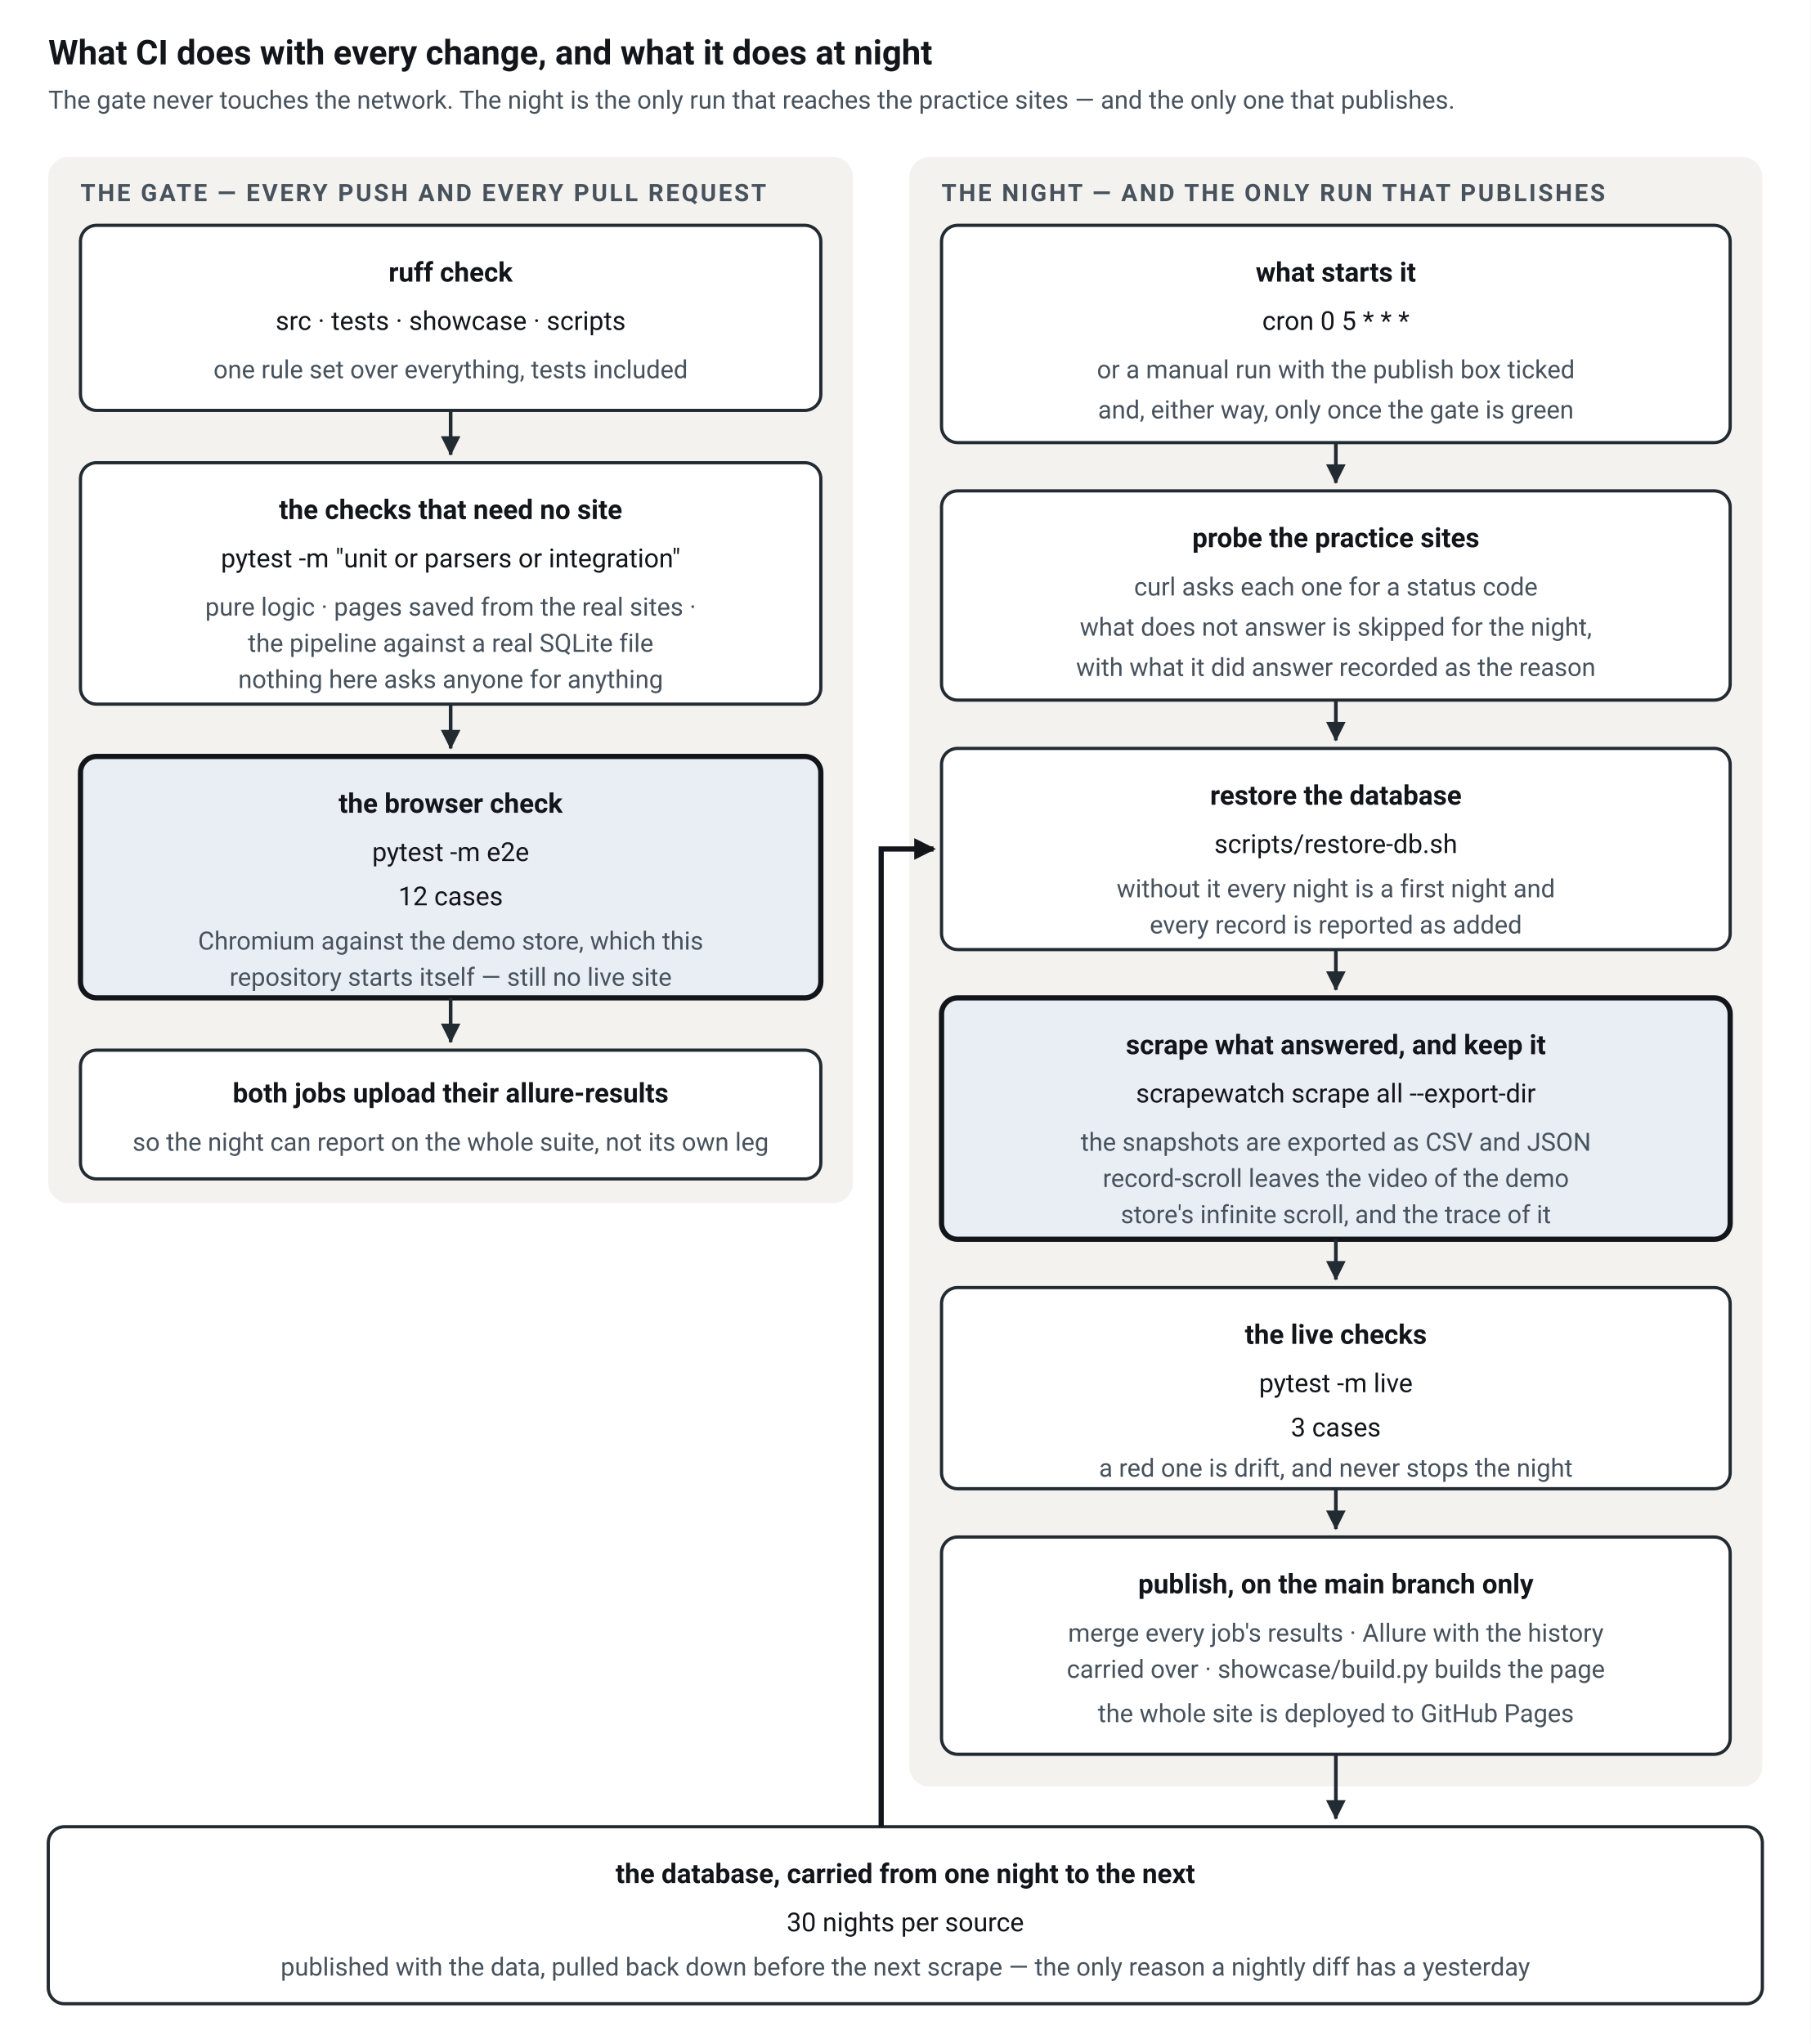
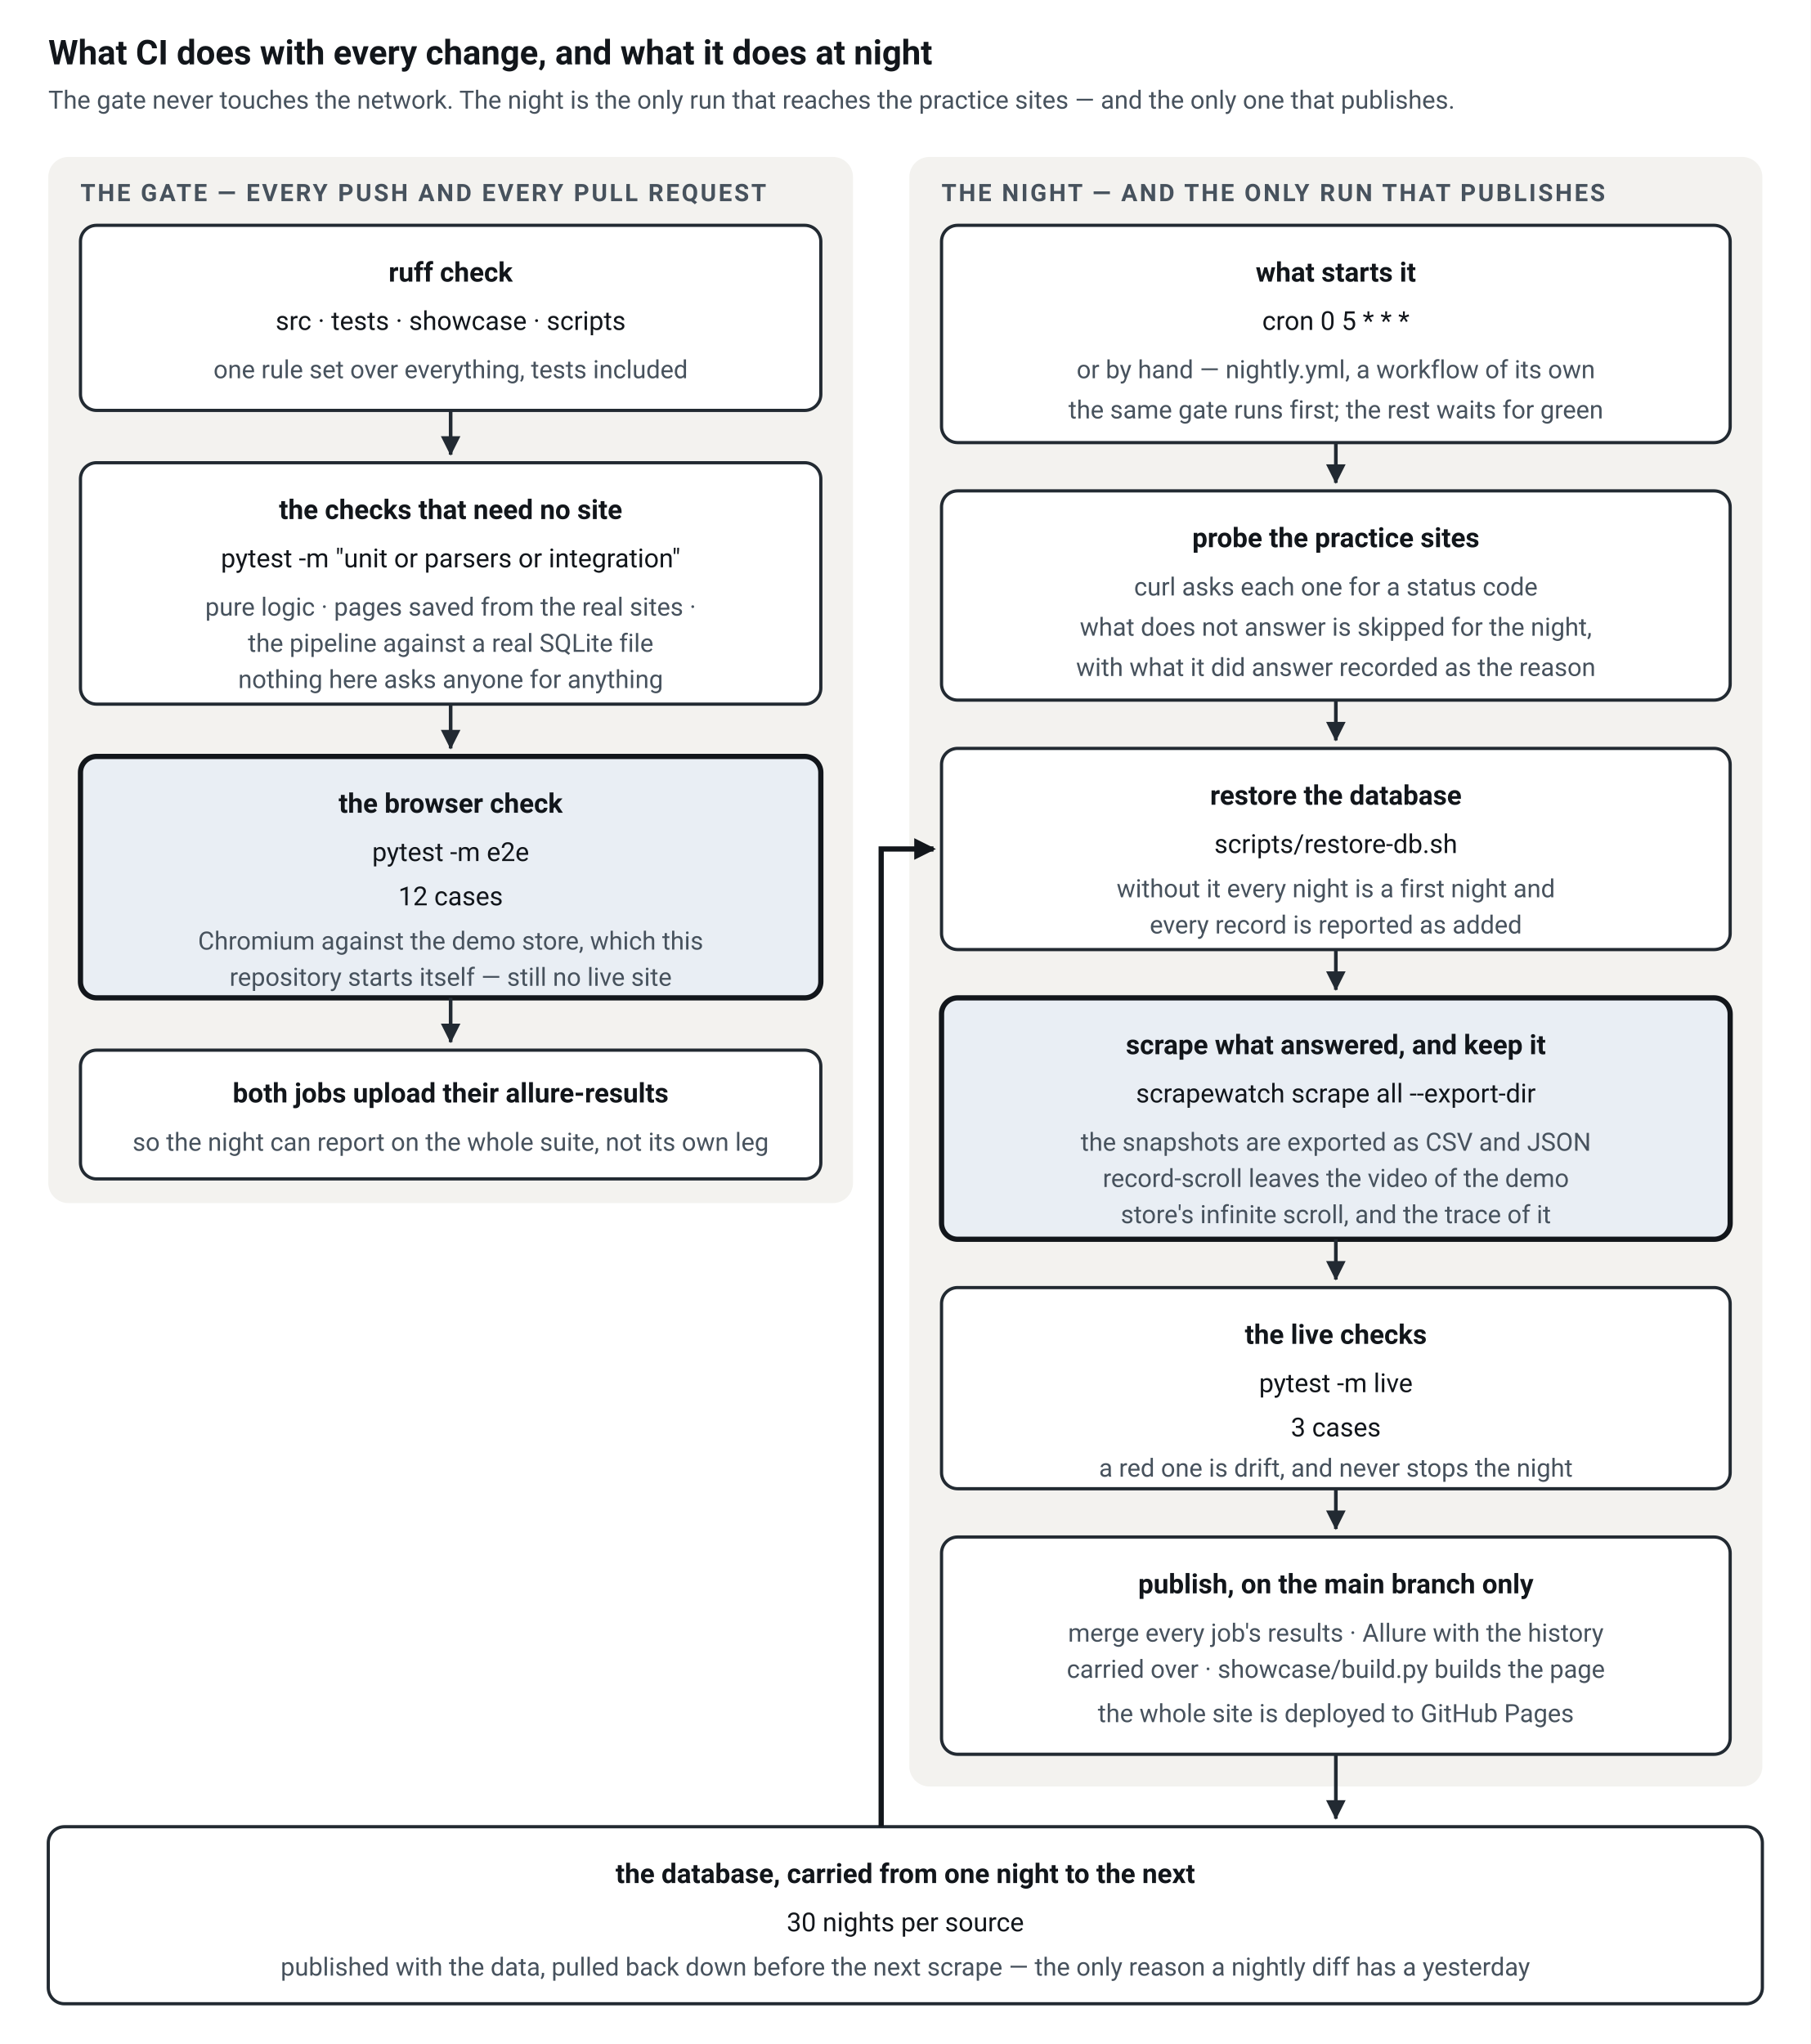
<svg xmlns="http://www.w3.org/2000/svg" viewBox="0 0 900 1016" width="900" height="1016" role="img" aria-labelledby="ci-title ci-desc" font-family="system-ui, -apple-system, Segoe UI, Roboto, sans-serif">
  <style>
    .plate { fill: #ffffff; }
    .zone  { fill: #f3f2ef; }
    .box   { fill: #ffffff; stroke: #222a32; stroke-width: 1.6; }
    .emph  { fill: #e9eef4; stroke: #12161b; stroke-width: 2.6; }
    .lab   { fill: #47525d; font-size: 12px; font-weight: 600; letter-spacing: .09em;
             paint-order: stroke; stroke: #f3f2ef; stroke-width: 5px; stroke-linejoin: round; }
    .h     { fill: #12161b; font-size: 17px; font-weight: 650; }
    .sub   { fill: #47525d; font-size: 12.5px; }
    .t2    { fill: #12161b; font-size: 13.5px; font-weight: 650; }
    .b     { fill: #12161b; font-size: 13px; }
    .m     { fill: #47525d; font-size: 12.5px; }
    .arrow { stroke: #222a32; stroke-width: 1.8; fill: none; marker-end: url(#head); }
    .carry { stroke: #12161b; stroke-width: 2.6; fill: none; marker-end: url(#head-big); }
  </style>
  <defs>
    <marker id="head" viewBox="0 0 10 10" refX="8.5" refY="5" markerWidth="6" markerHeight="6" orient="auto-start-reverse">
      <path d="M0,0.5 L9,5 L0,9.5 z" fill="#222a32" />
    </marker>
    <marker id="head-big" viewBox="0 0 10 10" refX="8" refY="5" markerWidth="4.6" markerHeight="4.6" orient="auto-start-reverse">
      <path d="M0,0.5 L9,5 L0,9.5 z" fill="#12161b" />
    </marker>
  </defs>
  <rect class="plate" x="0" y="0" width="900" height="1016" />
  <text class="h" x="24" y="32">What CI does with every change, and what it does at night</text>
  <text class="sub" x="24" y="54">The gate never touches the network. The night is the only run that reaches the practice sites — and the only one that publishes.</text>
  <rect class="zone" x="24" y="78" width="400" height="520" rx="10" />
  <rect class="box" x="40" y="112" width="368" height="92" rx="8" />
  <text class="t2" x="224" y="140" text-anchor="middle">ruff check</text>
  <text class="b" x="224" y="164" text-anchor="middle">src · tests · showcase · scripts</text>
  <text class="m" x="224" y="188" text-anchor="middle">one rule set over everything, tests included</text>
  <rect class="box" x="40" y="230" width="368" height="120" rx="8" />
  <text class="t2" x="224" y="258" text-anchor="middle">the checks that need no site</text>
  <text class="b" x="224" y="282" text-anchor="middle">pytest -m "unit or parsers or integration"</text>
  <text class="m" x="224" y="306" text-anchor="middle">pure logic · pages saved from the real sites ·</text>
  <text class="m" x="224" y="324" text-anchor="middle">the pipeline against a real SQLite file</text>
  <text class="m" x="224" y="342" text-anchor="middle">nothing here asks anyone for anything</text>
  <rect class="box emph" x="40" y="376" width="368" height="120" rx="8" />
  <text class="t2" x="224" y="404" text-anchor="middle">the browser check</text>
  <text class="b" x="224" y="428" text-anchor="middle">pytest -m e2e</text>
  <text class="b" x="224" y="450" text-anchor="middle">12 cases</text>
  <text class="m" x="224" y="472" text-anchor="middle">Chromium against the demo store, which this</text>
  <text class="m" x="224" y="490" text-anchor="middle">repository starts itself — still no live site</text>
  <rect class="box" x="40" y="522" width="368" height="64" rx="8" />
  <text class="t2" x="224" y="548" text-anchor="middle">both jobs upload their allure-results</text>
  <text class="m" x="224" y="572" text-anchor="middle">so the night can report on the whole suite, not its own leg</text>
  <path class="arrow" d="M224,204 L224,226" />
  <path class="arrow" d="M224,350 L224,372" />
  <path class="arrow" d="M224,496 L224,518" />
  <rect class="zone" x="452" y="78" width="424" height="810" rx="10" />
  <rect class="box" x="468" y="112" width="392" height="108" rx="8" />
  <text class="t2" x="664" y="140" text-anchor="middle">what starts it</text>
  <text class="b" x="664" y="164" text-anchor="middle">cron 0 5 * * *</text>
-   <text class="m" x="664" y="188" text-anchor="middle">or a manual run with the publish box ticked</text>
-   <text class="m" x="664" y="208" text-anchor="middle">and, either way, only once the gate is green</text>
+   <text class="m" x="664" y="188" text-anchor="middle">or by hand — nightly.yml, a workflow of its own</text>
+   <text class="m" x="664" y="208" text-anchor="middle">the same gate runs first; the rest waits for green</text>
  <rect class="box" x="468" y="244" width="392" height="104" rx="8" />
  <text class="t2" x="664" y="272" text-anchor="middle">probe the practice sites</text>
  <text class="m" x="664" y="296" text-anchor="middle">curl asks each one for a status code</text>
  <text class="m" x="664" y="316" text-anchor="middle">what does not answer is skipped for the night,</text>
  <text class="m" x="664" y="336" text-anchor="middle">with what it did answer recorded as the reason</text>
  <rect class="box" x="468" y="372" width="392" height="100" rx="8" />
  <text class="t2" x="664" y="400" text-anchor="middle">restore the database</text>
  <text class="b" x="664" y="424" text-anchor="middle">scripts/restore-db.sh</text>
  <text class="m" x="664" y="446" text-anchor="middle">without it every night is a first night and</text>
  <text class="m" x="664" y="464" text-anchor="middle">every record is reported as added</text>
  <rect class="box emph" x="468" y="496" width="392" height="120" rx="8" />
  <text class="t2" x="664" y="524" text-anchor="middle">scrape what answered, and keep it</text>
  <text class="b" x="664" y="548" text-anchor="middle">scrapewatch scrape all --export-dir</text>
  <text class="m" x="664" y="572" text-anchor="middle">the snapshots are exported as CSV and JSON</text>
  <text class="m" x="664" y="590" text-anchor="middle">record-scroll leaves the video of the demo</text>
  <text class="m" x="664" y="608" text-anchor="middle">store's infinite scroll, and the trace of it</text>
  <rect class="box" x="468" y="640" width="392" height="100" rx="8" />
  <text class="t2" x="664" y="668" text-anchor="middle">the live checks</text>
  <text class="b" x="664" y="692" text-anchor="middle">pytest -m live</text>
  <text class="b" x="664" y="714" text-anchor="middle">3 cases</text>
  <text class="m" x="664" y="734" text-anchor="middle">a red one is drift, and never stops the night</text>
  <rect class="box" x="468" y="764" width="392" height="108" rx="8" />
  <text class="t2" x="664" y="792" text-anchor="middle">publish, on the main branch only</text>
  <text class="m" x="664" y="816" text-anchor="middle">merge every job's results · Allure with the history</text>
  <text class="m" x="664" y="834" text-anchor="middle">carried over · showcase/build.py builds the page</text>
  <text class="m" x="664" y="856" text-anchor="middle">the whole site is deployed to GitHub Pages</text>
  <path class="arrow" d="M664,220 L664,240" />
  <path class="arrow" d="M664,348 L664,368" />
  <path class="arrow" d="M664,472 L664,492" />
  <path class="arrow" d="M664,616 L664,636" />
  <path class="arrow" d="M664,740 L664,760" />
  <rect class="box" x="24" y="908" width="852" height="88" rx="8" />
  <text class="t2" x="450" y="936" text-anchor="middle">the database, carried from one night to the next</text>
  <text class="b" x="450" y="960" text-anchor="middle">30 nights per source</text>
  <text class="m" x="450" y="982" text-anchor="middle">published with the data, pulled back down before the next scrape — the only reason a nightly diff has a yesterday</text>
  <path class="arrow" d="M664,872 L664,904" />
  <path class="carry" d="M438,908 L438,422 L464,422" />
  <text class="lab" x="40" y="100">THE GATE — EVERY PUSH AND EVERY PULL REQUEST</text>
  <text class="lab" x="468" y="100">THE NIGHT — AND THE ONLY RUN THAT PUBLISHES</text>
</svg>
